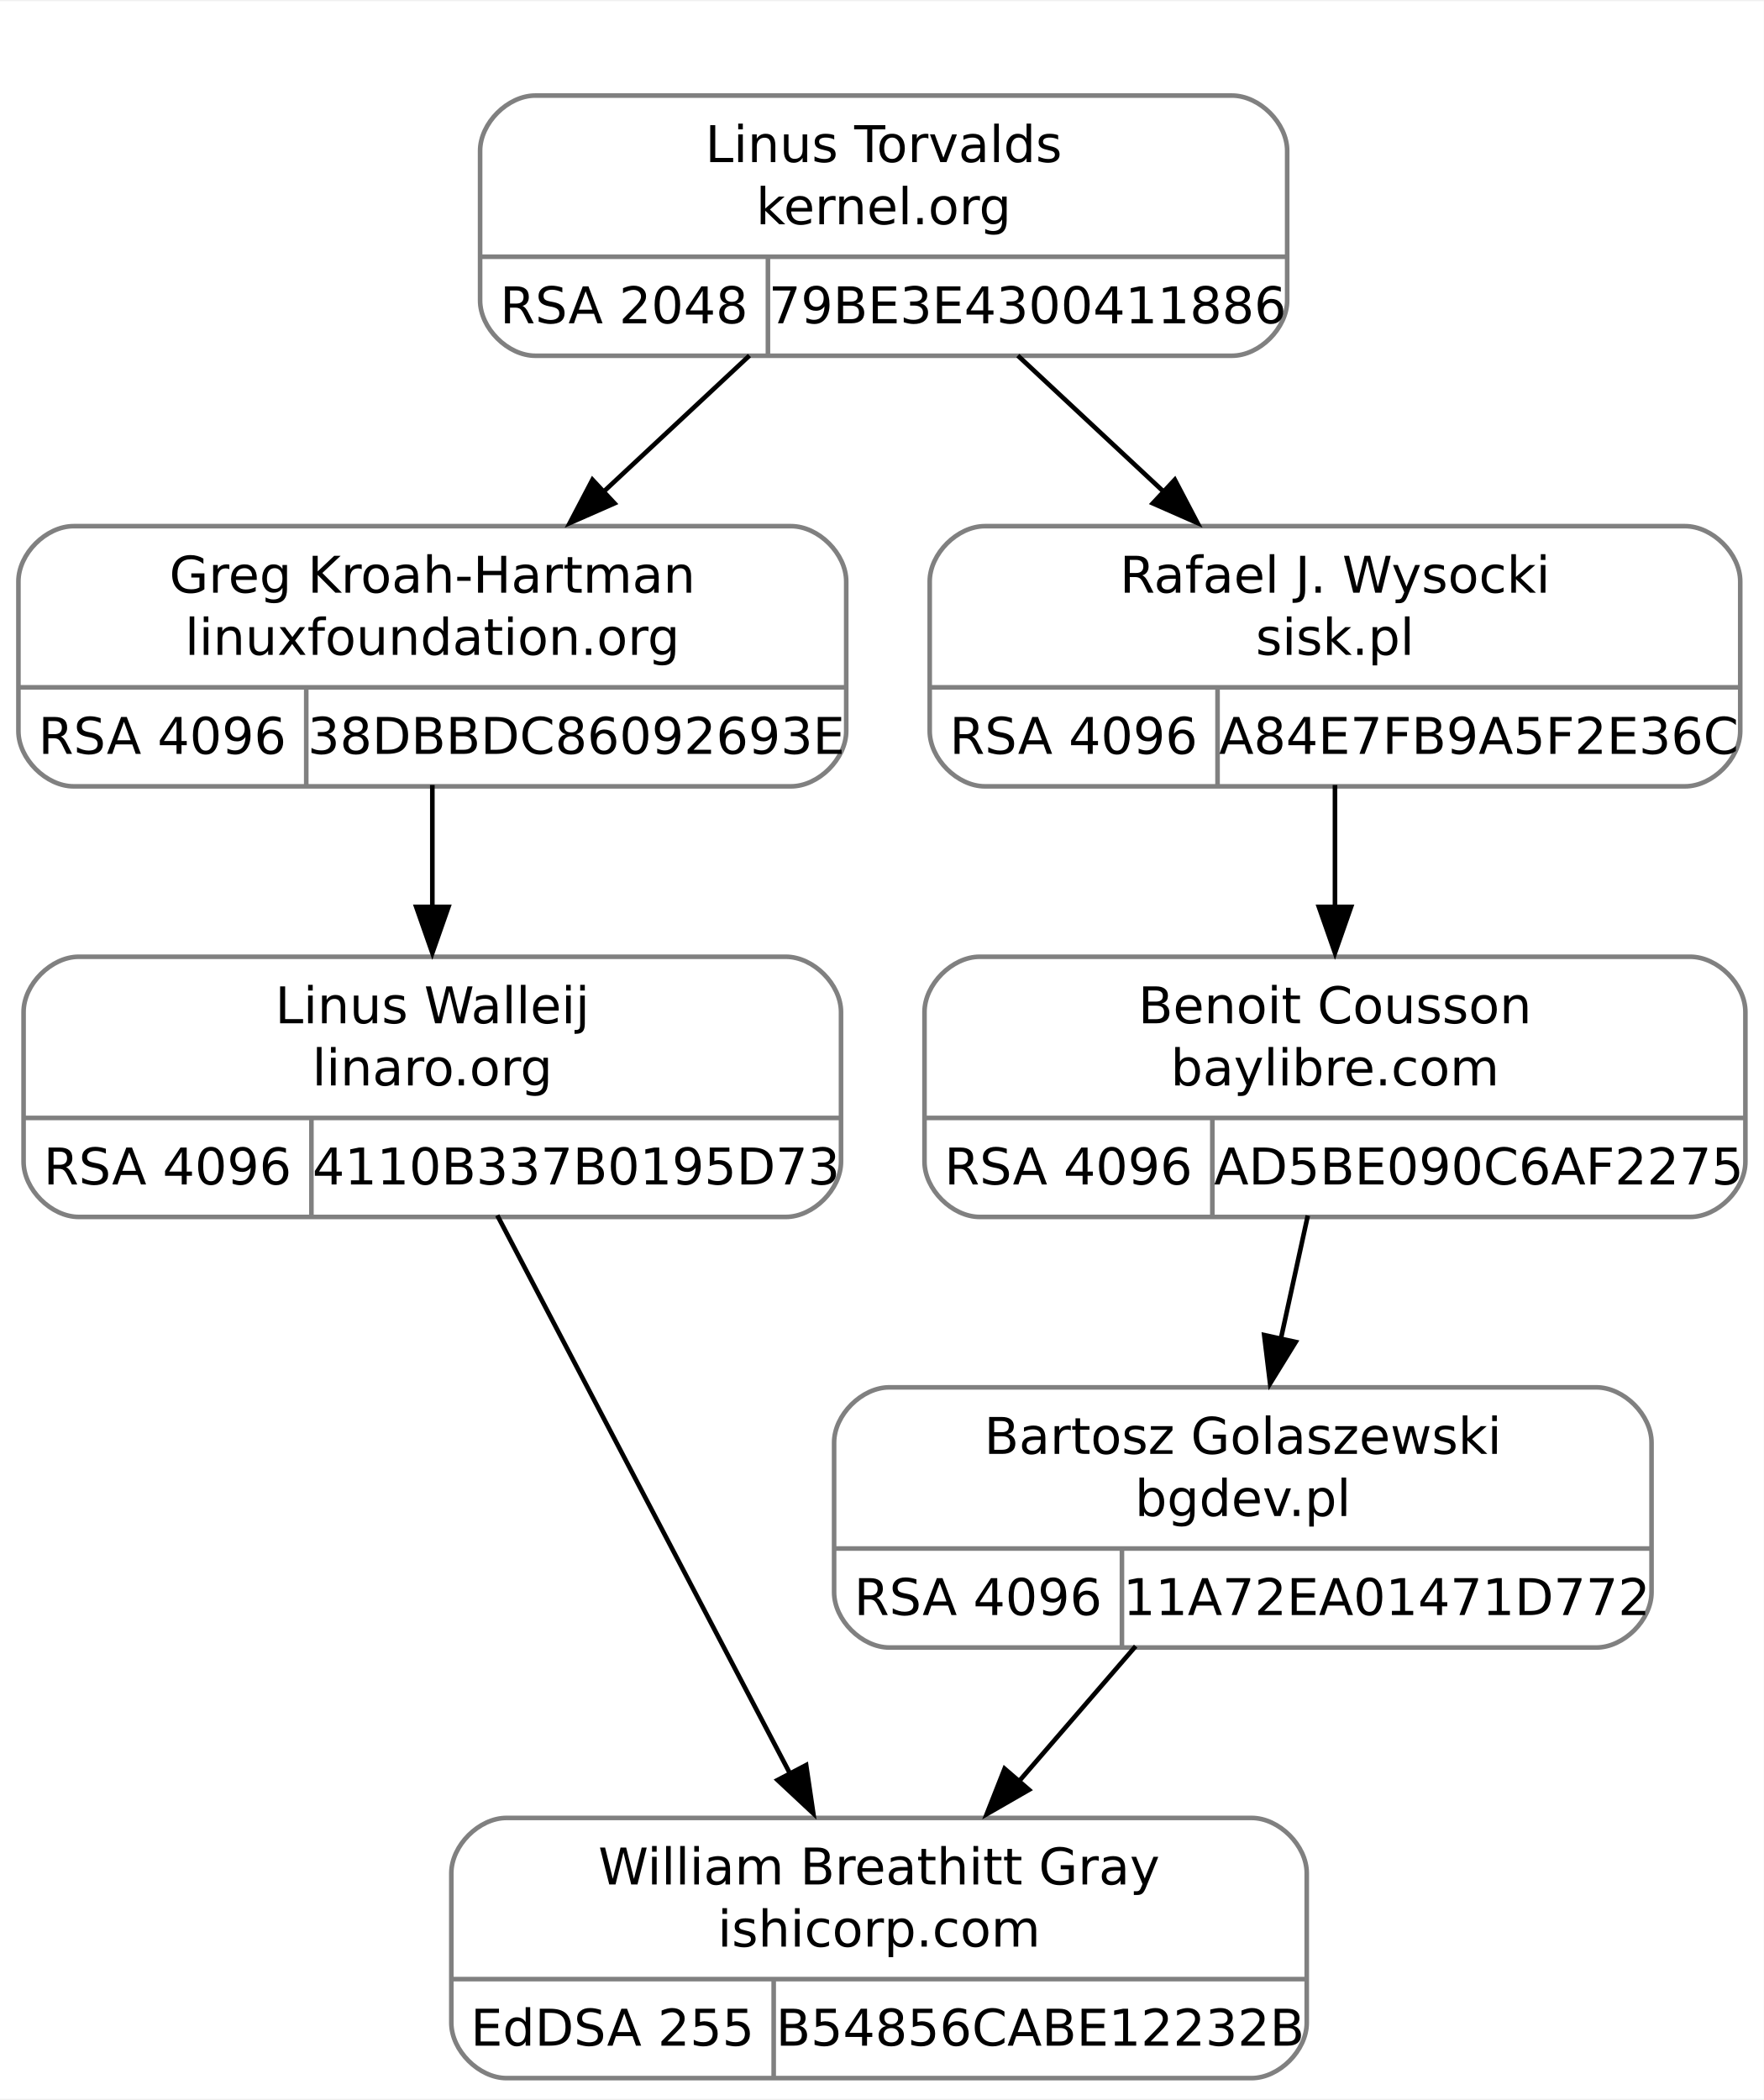
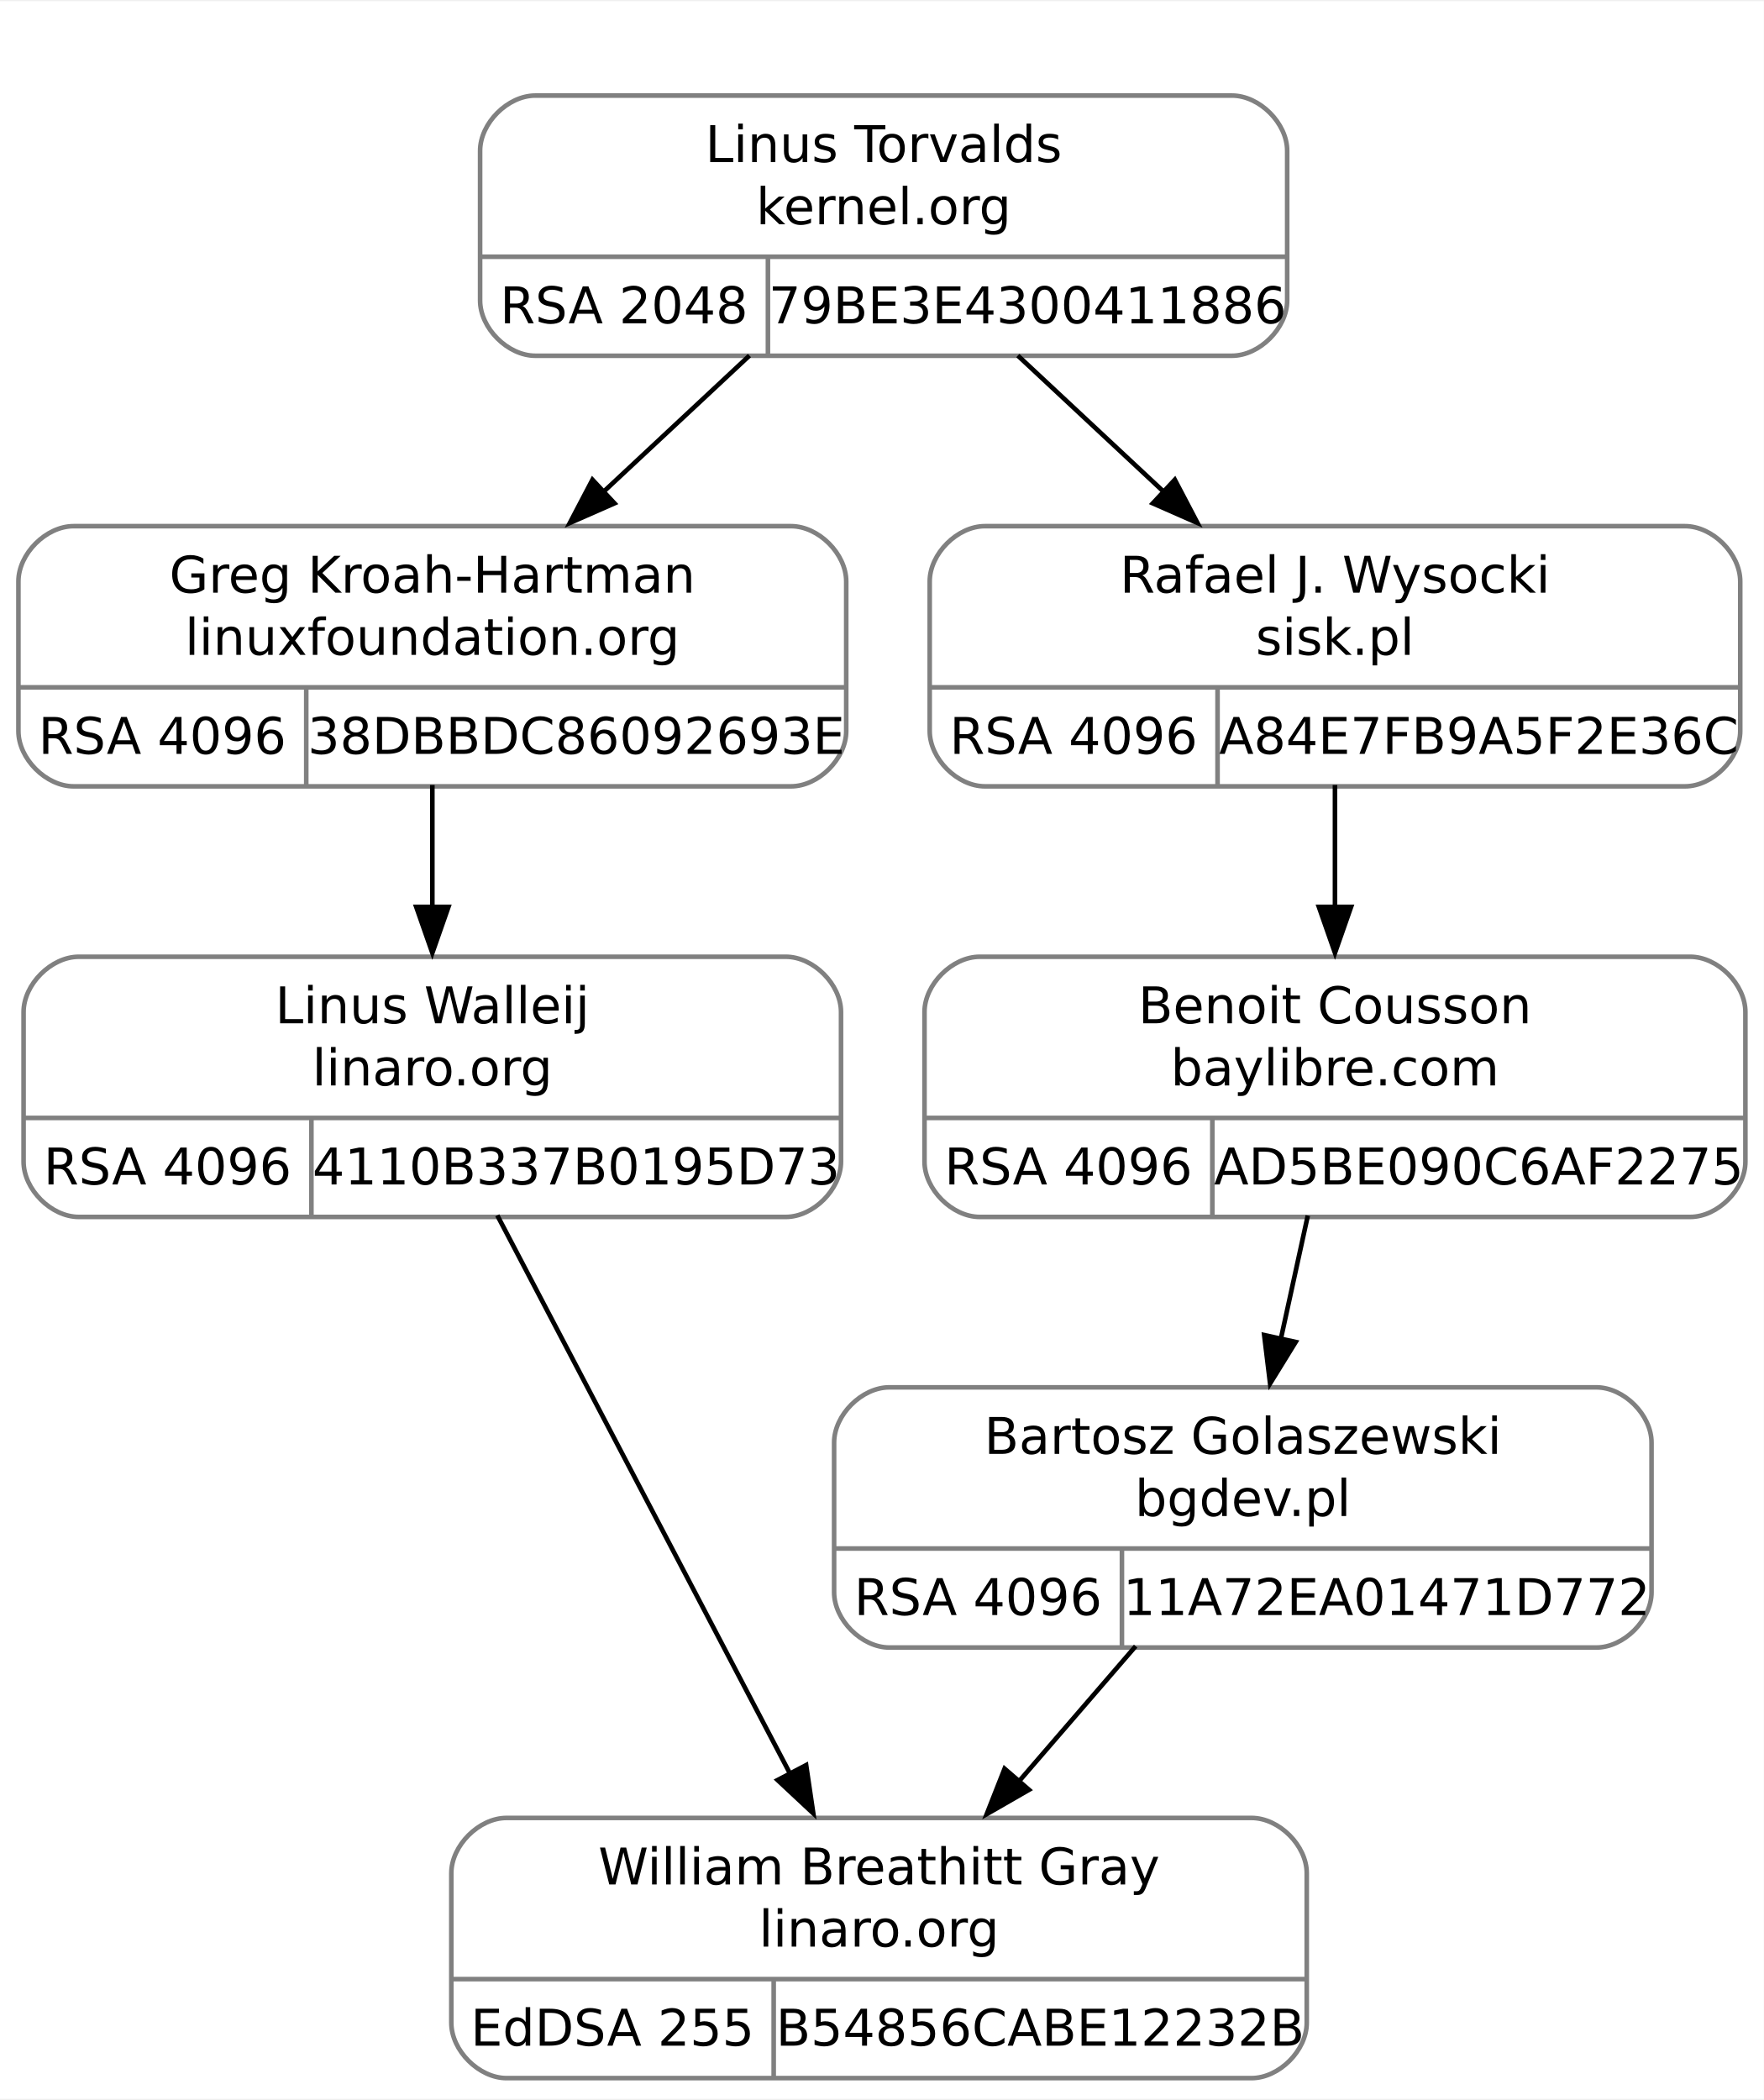
<svg xmlns="http://www.w3.org/2000/svg" width="383pt" height="456pt" viewBox="0.00 0.00 383.00 455.50">
  <g id="graph0" class="graph" transform="scale(1 1) rotate(0) translate(4 451.5)">
    <polygon fill="white" stroke="none" points="-4,4 -4,-451.5 379,-451.5 379,4 -4,4" />
    <g id="clust1" class="cluster">
      <polygon fill="none" stroke="white" points="91.88,-366 91.88,-439.5 283.88,-439.5 283.88,-366 91.88,-366" />
    </g>
    <g id="node1" class="node">
      <path fill="none" stroke="gray" d="M12,-281C12,-281 167.75,-281 167.75,-281 173.75,-281 179.75,-287 179.75,-293 179.75,-293 179.75,-325.5 179.75,-325.5 179.75,-331.5 173.75,-337.5 167.75,-337.5 167.75,-337.5 12,-337.5 12,-337.5 6,-337.5 0,-331.5 0,-325.5 0,-325.5 0,-293 0,-293 0,-287 6,-281 12,-281" />
      <text text-anchor="middle" x="89.88" y="-323.05" font-family="droid sans,dejavu sans,helvetica" font-size="11.00">Greg Kroah-Hartman</text>
      <text text-anchor="middle" x="89.88" y="-309.55" font-family="droid sans,dejavu sans,helvetica" font-size="11.00">linuxfoundation.org</text>
      <polyline fill="none" stroke="gray" points="0,-302.5 179.75,-302.5" />
      <text text-anchor="middle" x="31.25" y="-288.05" font-family="droid sans,dejavu sans,helvetica" font-size="11.00">RSA 4096</text>
      <polyline fill="none" stroke="gray" points="62.5,-281 62.5,-302.5" />
      <text text-anchor="middle" x="121.12" y="-288.05" font-family="droid sans,dejavu sans,helvetica" font-size="11.00">38DBBDC86092693E</text>
    </g>
    <g id="node3" class="node">
      <path fill="none" stroke="gray" d="M13.12,-187.5C13.12,-187.5 166.62,-187.5 166.62,-187.5 172.62,-187.5 178.62,-193.5 178.62,-199.5 178.62,-199.5 178.62,-232 178.62,-232 178.62,-238 172.62,-244 166.62,-244 166.62,-244 13.12,-244 13.12,-244 7.12,-244 1.12,-238 1.12,-232 1.12,-232 1.12,-199.5 1.12,-199.5 1.12,-193.5 7.12,-187.5 13.12,-187.5" />
      <text text-anchor="middle" x="89.88" y="-229.55" font-family="droid sans,dejavu sans,helvetica" font-size="11.00">Linus Walleij</text>
      <text text-anchor="middle" x="89.88" y="-216.05" font-family="droid sans,dejavu sans,helvetica" font-size="11.00">linaro.org</text>
      <polyline fill="none" stroke="gray" points="1.12,-209 178.62,-209" />
      <text text-anchor="middle" x="32.38" y="-194.55" font-family="droid sans,dejavu sans,helvetica" font-size="11.00">RSA 4096</text>
      <polyline fill="none" stroke="gray" points="63.62,-187.5 63.62,-209" />
      <text text-anchor="middle" x="121.12" y="-194.55" font-family="droid sans,dejavu sans,helvetica" font-size="11.00">4110B337B0195D73</text>
    </g>
    <g id="edge2" class="edge">
      <path fill="none" stroke="black" d="M89.88,-281.29C89.88,-272.99 89.88,-263.69 89.88,-254.79" />
      <polygon fill="black" stroke="black" points="93.38,-254.83 89.88,-244.83 86.38,-254.83 93.38,-254.83" />
    </g>
    <g id="node2" class="node">
      <path fill="none" stroke="gray" d="M112.25,-374.5C112.25,-374.5 263.5,-374.5 263.5,-374.5 269.5,-374.5 275.5,-380.5 275.5,-386.5 275.5,-386.5 275.5,-419 275.5,-419 275.5,-425 269.5,-431 263.5,-431 263.5,-431 112.25,-431 112.25,-431 106.25,-431 100.25,-425 100.25,-419 100.25,-419 100.25,-386.5 100.25,-386.5 100.25,-380.5 106.25,-374.5 112.25,-374.5" />
      <text text-anchor="middle" x="187.88" y="-416.55" font-family="droid sans,dejavu sans,helvetica" font-size="11.00">Linus Torvalds</text>
      <text text-anchor="middle" x="187.88" y="-403.05" font-family="droid sans,dejavu sans,helvetica" font-size="11.00">kernel.org</text>
      <polyline fill="none" stroke="gray" points="100.25,-396 275.5,-396" />
      <text text-anchor="middle" x="131.5" y="-381.55" font-family="droid sans,dejavu sans,helvetica" font-size="11.00">RSA 2048</text>
      <polyline fill="none" stroke="gray" points="162.75,-374.5 162.75,-396" />
      <text text-anchor="middle" x="219.12" y="-381.55" font-family="droid sans,dejavu sans,helvetica" font-size="11.00">79BE3E4300411886</text>
    </g>
    <g id="edge1" class="edge">
      <path fill="none" stroke="black" d="M158.74,-374.54C148.67,-365.14 137.25,-354.48 126.64,-344.58" />
      <polygon fill="black" stroke="black" points="129.43,-342.46 119.73,-338.19 124.65,-347.58 129.43,-342.46" />
    </g>
    <g id="node5" class="node">
      <path fill="none" stroke="gray" d="M209.88,-281C209.88,-281 361.88,-281 361.88,-281 367.88,-281 373.88,-287 373.88,-293 373.88,-293 373.88,-325.5 373.88,-325.5 373.88,-331.5 367.88,-337.5 361.88,-337.5 361.88,-337.5 209.88,-337.5 209.88,-337.5 203.88,-337.5 197.88,-331.5 197.88,-325.5 197.88,-325.5 197.88,-293 197.88,-293 197.88,-287 203.88,-281 209.88,-281" />
      <text text-anchor="middle" x="285.88" y="-323.05" font-family="droid sans,dejavu sans,helvetica" font-size="11.00">Rafael J. Wysocki</text>
      <text text-anchor="middle" x="285.88" y="-309.55" font-family="droid sans,dejavu sans,helvetica" font-size="11.00">sisk.pl</text>
      <polyline fill="none" stroke="gray" points="197.88,-302.5 373.88,-302.5" />
      <text text-anchor="middle" x="229.12" y="-288.05" font-family="droid sans,dejavu sans,helvetica" font-size="11.00">RSA 4096</text>
      <polyline fill="none" stroke="gray" points="260.38,-281 260.38,-302.5" />
      <text text-anchor="middle" x="317.12" y="-288.05" font-family="droid sans,dejavu sans,helvetica" font-size="11.00">A84E7FB9A5F2E36C</text>
    </g>
    <g id="edge4" class="edge">
      <path fill="none" stroke="black" d="M217.01,-374.54C227.08,-365.14 238.5,-354.48 249.11,-344.58" />
      <polygon fill="black" stroke="black" points="251.1,-347.58 256.02,-338.19 246.32,-342.46 251.1,-347.58" />
    </g>
    <g id="node4" class="node">
      <path fill="none" stroke="gray" d="M106,-0.5C106,-0.5 267.75,-0.5 267.75,-0.5 273.75,-0.5 279.75,-6.5 279.75,-12.5 279.75,-12.5 279.75,-45 279.75,-45 279.75,-51 273.75,-57 267.75,-57 267.75,-57 106,-57 106,-57 100,-57 94,-51 94,-45 94,-45 94,-12.5 94,-12.5 94,-6.5 100,-0.5 106,-0.5" />
      <text text-anchor="middle" x="186.88" y="-42.55" font-family="droid sans,dejavu sans,helvetica" font-size="11.00">William Breathitt Gray</text>
-       <text text-anchor="middle" x="186.88" y="-29.05" font-family="droid sans,dejavu sans,helvetica" font-size="11.00">ishicorp.com</text>
+       <text text-anchor="middle" x="186.88" y="-29.05" font-family="droid sans,dejavu sans,helvetica" font-size="11.00">linaro.org</text>
      <polyline fill="none" stroke="gray" points="94,-22 279.75,-22" />
      <text text-anchor="middle" x="129" y="-7.55" font-family="droid sans,dejavu sans,helvetica" font-size="11.00">EdDSA 255</text>
      <polyline fill="none" stroke="gray" points="164,-0.5 164,-22" />
      <text text-anchor="middle" x="221.88" y="-7.55" font-family="droid sans,dejavu sans,helvetica" font-size="11.00">B54856CABE12232B</text>
    </g>
    <g id="edge3" class="edge">
      <path fill="none" stroke="black" d="M103.98,-187.85C120.74,-155.88 148.8,-102.37 167.57,-66.58" />
      <polygon fill="black" stroke="black" points="171.05,-68.47 172.6,-57.98 164.85,-65.22 171.05,-68.47" />
    </g>
    <g id="node6" class="node">
      <path fill="none" stroke="gray" d="M208.75,-187.5C208.75,-187.5 363,-187.5 363,-187.5 369,-187.5 375,-193.5 375,-199.5 375,-199.5 375,-232 375,-232 375,-238 369,-244 363,-244 363,-244 208.75,-244 208.75,-244 202.75,-244 196.75,-238 196.75,-232 196.75,-232 196.75,-199.5 196.75,-199.5 196.75,-193.5 202.75,-187.5 208.75,-187.5" />
      <text text-anchor="middle" x="285.88" y="-229.55" font-family="droid sans,dejavu sans,helvetica" font-size="11.00">Benoit Cousson</text>
      <text text-anchor="middle" x="285.88" y="-216.05" font-family="droid sans,dejavu sans,helvetica" font-size="11.00">baylibre.com</text>
      <polyline fill="none" stroke="gray" points="196.75,-209 375,-209" />
      <text text-anchor="middle" x="228" y="-194.55" font-family="droid sans,dejavu sans,helvetica" font-size="11.00">RSA 4096</text>
      <polyline fill="none" stroke="gray" points="259.25,-187.5 259.25,-209" />
      <text text-anchor="middle" x="317.12" y="-194.55" font-family="droid sans,dejavu sans,helvetica" font-size="11.00">AD5BE090C6AF2275</text>
    </g>
    <g id="edge5" class="edge">
      <path fill="none" stroke="black" d="M285.88,-281.29C285.88,-272.99 285.88,-263.69 285.88,-254.79" />
      <polygon fill="black" stroke="black" points="289.38,-254.83 285.88,-244.83 282.38,-254.83 289.38,-254.83" />
    </g>
    <g id="node7" class="node">
      <path fill="none" stroke="gray" d="M189.12,-94C189.12,-94 342.62,-94 342.62,-94 348.62,-94 354.62,-100 354.62,-106 354.62,-106 354.62,-138.5 354.62,-138.5 354.62,-144.5 348.62,-150.5 342.62,-150.5 342.62,-150.5 189.12,-150.5 189.12,-150.5 183.12,-150.5 177.12,-144.5 177.12,-138.5 177.12,-138.5 177.12,-106 177.12,-106 177.12,-100 183.12,-94 189.12,-94" />
      <text text-anchor="middle" x="265.88" y="-136.05" font-family="droid sans,dejavu sans,helvetica" font-size="11.00">Bartosz Golaszewski</text>
      <text text-anchor="middle" x="265.88" y="-122.55" font-family="droid sans,dejavu sans,helvetica" font-size="11.00">bgdev.pl</text>
      <polyline fill="none" stroke="gray" points="177.12,-115.5 354.62,-115.5" />
      <text text-anchor="middle" x="208.38" y="-101.05" font-family="droid sans,dejavu sans,helvetica" font-size="11.00">RSA 4096</text>
      <polyline fill="none" stroke="gray" points="239.62,-94 239.62,-115.5" />
      <text text-anchor="middle" x="297.12" y="-101.05" font-family="droid sans,dejavu sans,helvetica" font-size="11.00">11A72EA01471D772</text>
    </g>
    <g id="edge6" class="edge">
      <path fill="none" stroke="black" d="M279.98,-187.79C278.15,-179.4 276.09,-169.98 274.12,-160.99" />
      <polygon fill="black" stroke="black" points="277.35,-160.35 271.79,-151.33 270.51,-161.85 277.35,-160.35" />
    </g>
    <g id="edge7" class="edge">
      <path fill="none" stroke="black" d="M242.6,-94.29C234.71,-85.16 225.79,-74.82 217.42,-65.13" />
      <polygon fill="black" stroke="black" points="219.44,-63.11 210.26,-57.83 214.14,-67.69 219.44,-63.11" />
    </g>
  </g>
</svg>
